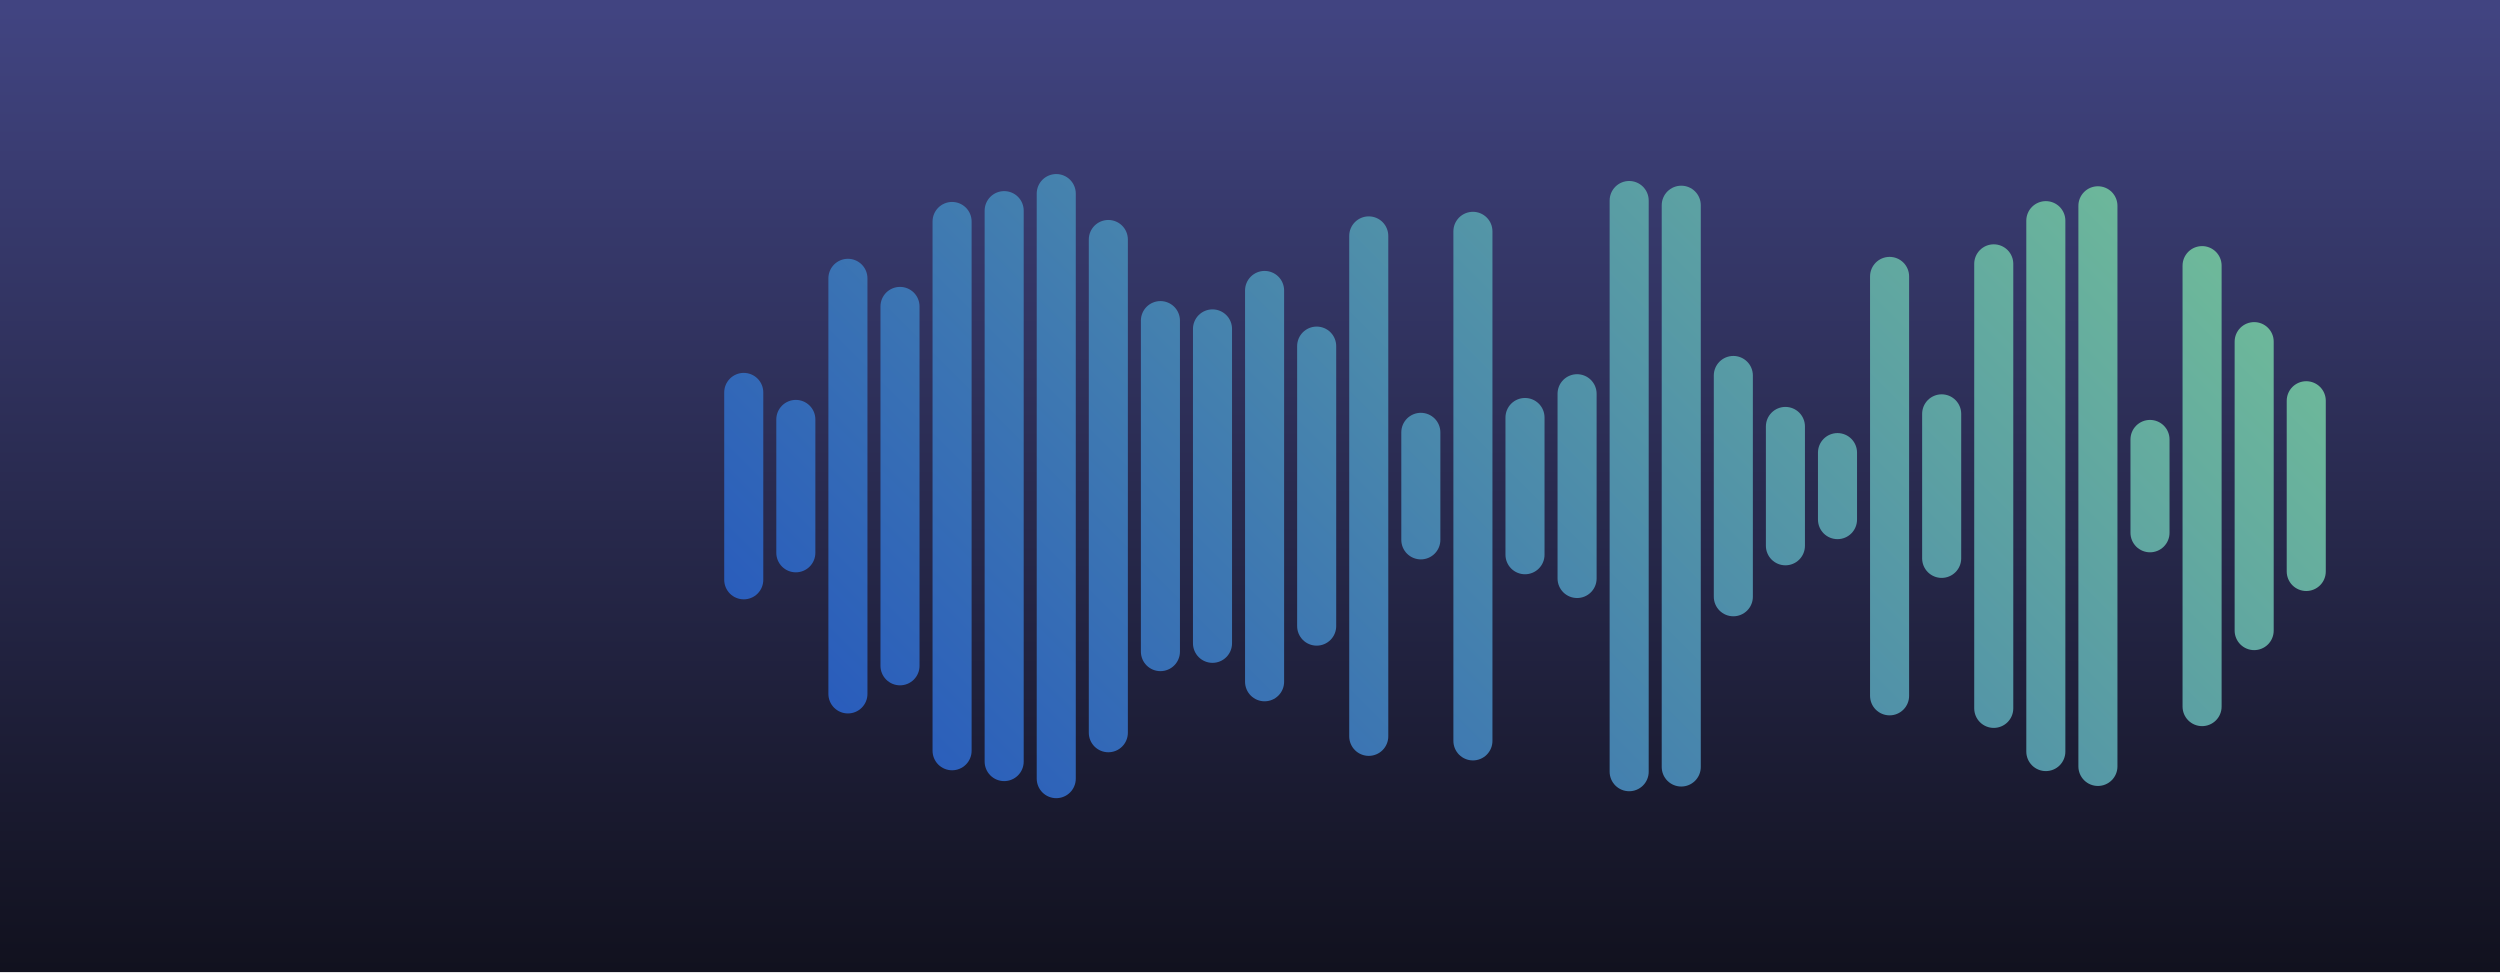
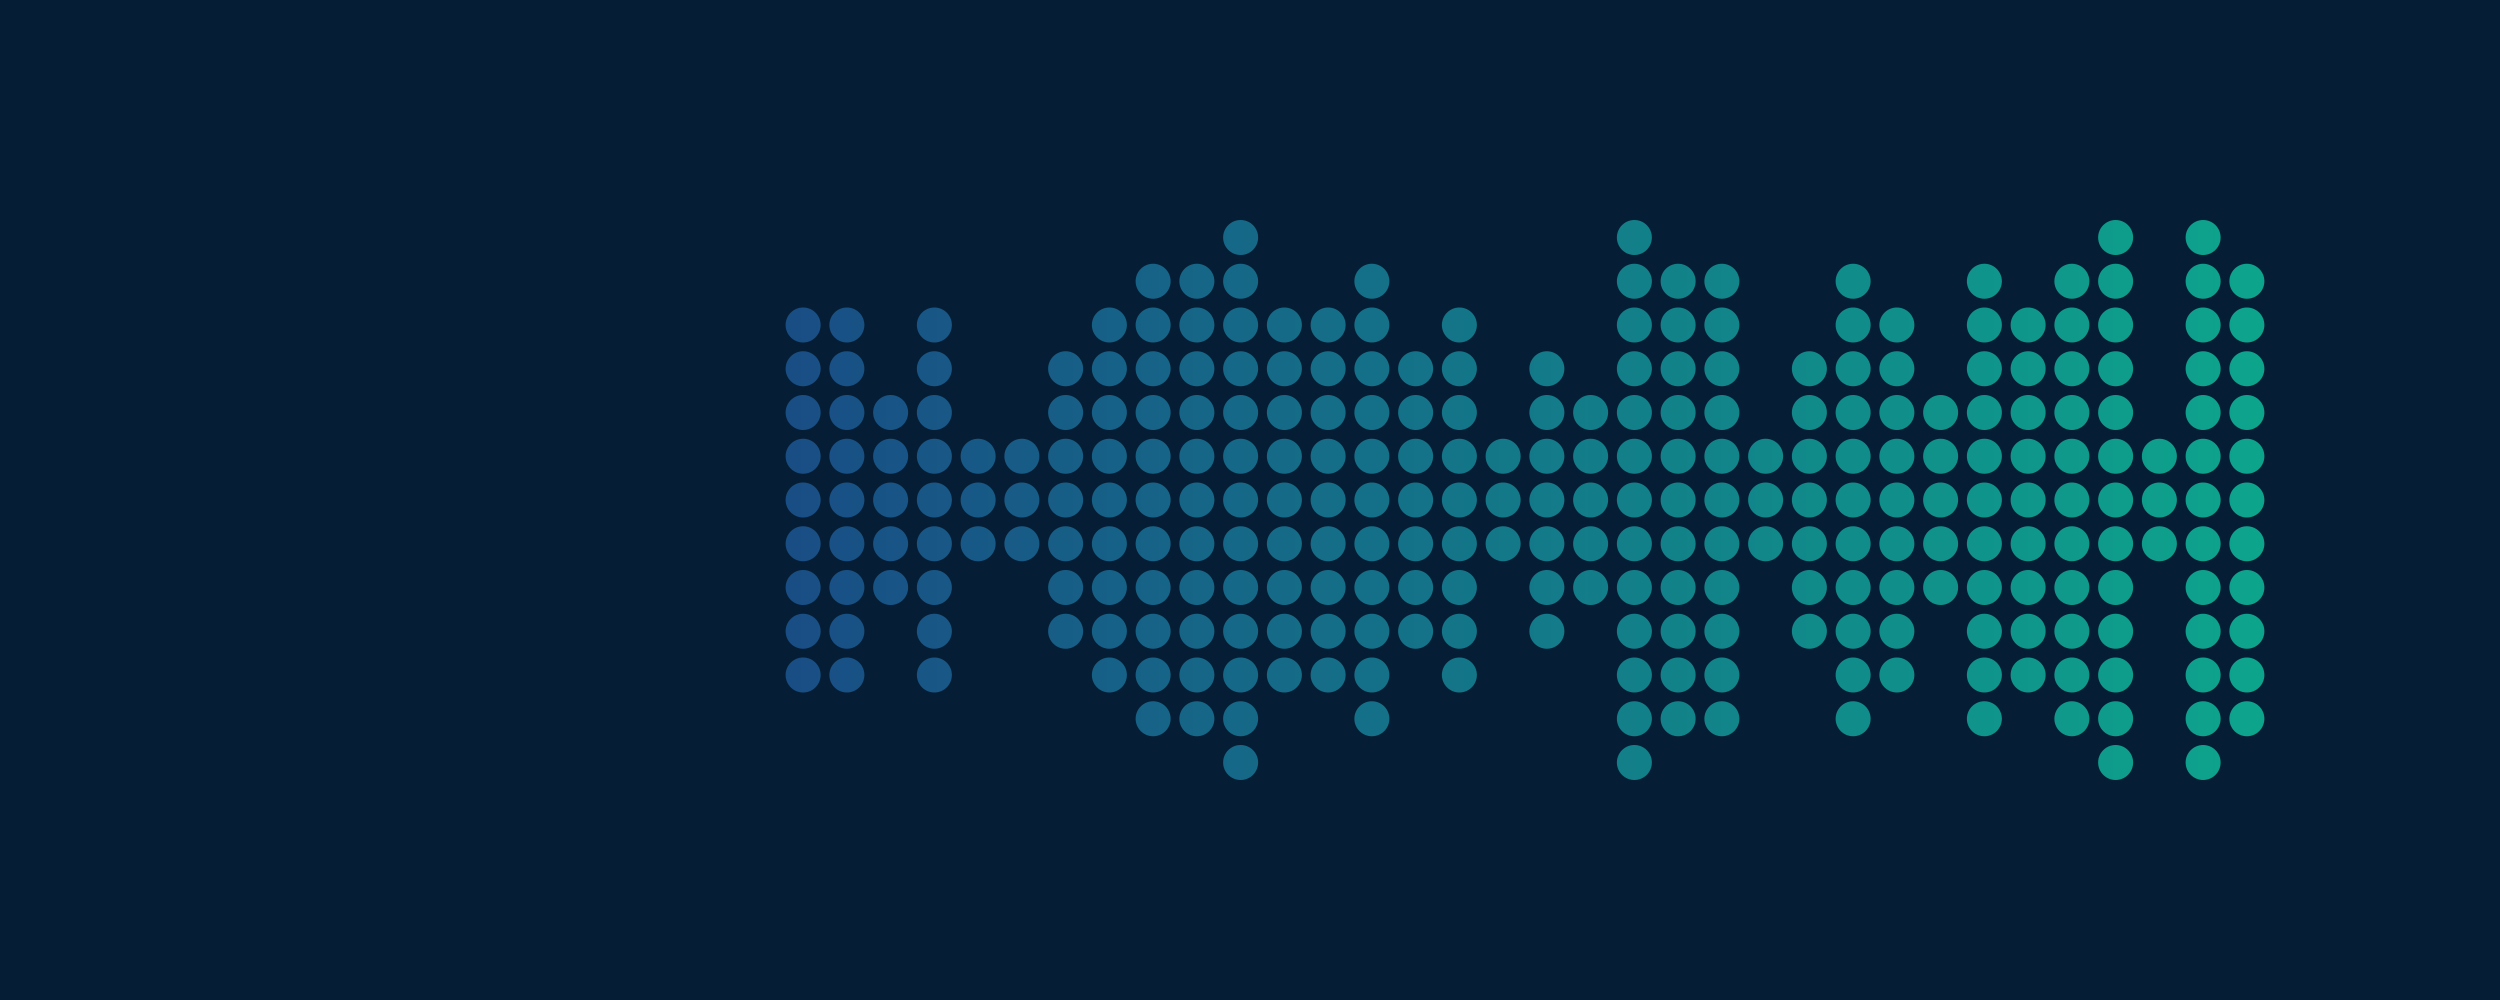
- <svg xmlns="http://www.w3.org/2000/svg" version="1.1" width="1440" height="560" preserveAspectRatio="none" viewBox="0 0 1440 560">
-   <g mask="url(&quot;#SvgjsMask10579&quot;)" fill="none">
-     <rect width="1440" height="560" x="0" y="0" fill="url(#SvgjsLinearGradient10580)" />
-     <g transform="translate(158.4, 0)" stroke-linecap="round" stroke="url(#SvgjsLinearGradient10581)">
-       <path d="M270 226.03 L270 333.97" stroke-width="22.5" />
-       <path d="M300 241.59 L300 318.41" stroke-width="22.5" />
-       <path d="M330 160.31 L330 399.69" stroke-width="22.5" />
-       <path d="M360 176.5 L360 383.5" stroke-width="22.5" />
-       <path d="M390 127.57 L390 432.43" stroke-width="22.5" />
-       <path d="M420 121.33 L420 438.67" stroke-width="22.5" />
-       <path d="M450 111.5 L450 448.5" stroke-width="22.5" />
-       <path d="M480 137.95 L480 422.05" stroke-width="22.5" />
-       <path d="M510 184.67 L510 375.33" stroke-width="22.5" />
-       <path d="M540 189.45 L540 370.55" stroke-width="22.5" />
-       <path d="M570 167.3 L570 392.7" stroke-width="22.5" />
-       <path d="M600 199.36 L600 360.64" stroke-width="22.5" />
-       <path d="M630 135.88 L630 424.13" stroke-width="22.5" />
-       <path d="M660 249.03 L660 310.96" stroke-width="22.5" />
-       <path d="M690 133.25 L690 426.75" stroke-width="22.5" />
-       <path d="M720 240.48 L720 319.52" stroke-width="22.5" />
-       <path d="M750 226.79 L750 333.21" stroke-width="22.5" />
-       <path d="M780 115.5 L780 444.5" stroke-width="22.5" />
-       <path d="M810 118.21 L810 441.79" stroke-width="22.5" />
-       <path d="M840 216.27 L840 343.73" stroke-width="22.5" />
-       <path d="M870 245.63 L870 314.37" stroke-width="22.5" />
-       <path d="M900 260.7 L900 299.3" stroke-width="22.5" />
-       <path d="M930 159.21 L930 400.79" stroke-width="22.5" />
-       <path d="M960 238.38 L960 321.62" stroke-width="22.5" />
-       <path d="M990 151.98 L990 408.02" stroke-width="22.5" />
-       <path d="M1020 127.1 L1020 432.9" stroke-width="22.5" />
-       <path d="M1050 118.54 L1050 441.46" stroke-width="22.5" />
-       <path d="M1080 253.12 L1080 306.88" stroke-width="22.5" />
-       <path d="M1110 153 L1110 407" stroke-width="22.5" />
-       <path d="M1140 196.78 L1140 363.22" stroke-width="22.5" />
-       <path d="M1170 230.83 L1170 329.17" stroke-width="22.5" />
+ <svg xmlns="http://www.w3.org/2000/svg" version="1.1" width="2000" height="800" preserveAspectRatio="none" viewBox="0 0 2000 800">
+   <g mask="url(&quot;#SvgjsMask1020&quot;)" fill="none">
+     <rect width="2000" height="800" x="0" y="0" fill="rgba(6, 30, 53, 1)" />
+     <g transform="translate(220, 0)">
+       <path d="M408.5 400 a14 14 0 1 0 28 0 a14 14 0 1 0 -28 0zM408.5 365 a14 14 0 1 0 28 0 a14 14 0 1 0 -28 0zM408.5 435 a14 14 0 1 0 28 0 a14 14 0 1 0 -28 0zM408.5 330 a14 14 0 1 0 28 0 a14 14 0 1 0 -28 0zM408.5 470 a14 14 0 1 0 28 0 a14 14 0 1 0 -28 0zM408.5 295 a14 14 0 1 0 28 0 a14 14 0 1 0 -28 0zM408.5 505 a14 14 0 1 0 28 0 a14 14 0 1 0 -28 0zM408.5 260 a14 14 0 1 0 28 0 a14 14 0 1 0 -28 0zM408.5 540 a14 14 0 1 0 28 0 a14 14 0 1 0 -28 0z" fill="url(#SvgjsLinearGradient1021)" />
+       <path d="M443.5 400 a14 14 0 1 0 28 0 a14 14 0 1 0 -28 0zM443.5 365 a14 14 0 1 0 28 0 a14 14 0 1 0 -28 0zM443.5 435 a14 14 0 1 0 28 0 a14 14 0 1 0 -28 0zM443.5 330 a14 14 0 1 0 28 0 a14 14 0 1 0 -28 0zM443.5 470 a14 14 0 1 0 28 0 a14 14 0 1 0 -28 0zM443.5 295 a14 14 0 1 0 28 0 a14 14 0 1 0 -28 0zM443.5 505 a14 14 0 1 0 28 0 a14 14 0 1 0 -28 0zM443.5 260 a14 14 0 1 0 28 0 a14 14 0 1 0 -28 0zM443.5 540 a14 14 0 1 0 28 0 a14 14 0 1 0 -28 0z" fill="url(#SvgjsLinearGradient1021)" />
+       <path d="M478.5 400 a14 14 0 1 0 28 0 a14 14 0 1 0 -28 0zM478.5 365 a14 14 0 1 0 28 0 a14 14 0 1 0 -28 0zM478.5 435 a14 14 0 1 0 28 0 a14 14 0 1 0 -28 0zM478.5 330 a14 14 0 1 0 28 0 a14 14 0 1 0 -28 0zM478.5 470 a14 14 0 1 0 28 0 a14 14 0 1 0 -28 0z" fill="url(#SvgjsLinearGradient1021)" />
+       <path d="M513.5 400 a14 14 0 1 0 28 0 a14 14 0 1 0 -28 0zM513.5 365 a14 14 0 1 0 28 0 a14 14 0 1 0 -28 0zM513.5 435 a14 14 0 1 0 28 0 a14 14 0 1 0 -28 0zM513.5 330 a14 14 0 1 0 28 0 a14 14 0 1 0 -28 0zM513.5 470 a14 14 0 1 0 28 0 a14 14 0 1 0 -28 0zM513.5 295 a14 14 0 1 0 28 0 a14 14 0 1 0 -28 0zM513.5 505 a14 14 0 1 0 28 0 a14 14 0 1 0 -28 0zM513.5 260 a14 14 0 1 0 28 0 a14 14 0 1 0 -28 0zM513.5 540 a14 14 0 1 0 28 0 a14 14 0 1 0 -28 0z" fill="url(#SvgjsLinearGradient1021)" />
+       <path d="M548.5 400 a14 14 0 1 0 28 0 a14 14 0 1 0 -28 0zM548.5 365 a14 14 0 1 0 28 0 a14 14 0 1 0 -28 0zM548.5 435 a14 14 0 1 0 28 0 a14 14 0 1 0 -28 0z" fill="url(#SvgjsLinearGradient1021)" />
+       <path d="M583.5 400 a14 14 0 1 0 28 0 a14 14 0 1 0 -28 0zM583.5 365 a14 14 0 1 0 28 0 a14 14 0 1 0 -28 0zM583.5 435 a14 14 0 1 0 28 0 a14 14 0 1 0 -28 0z" fill="url(#SvgjsLinearGradient1021)" />
+       <path d="M618.5 400 a14 14 0 1 0 28 0 a14 14 0 1 0 -28 0zM618.5 365 a14 14 0 1 0 28 0 a14 14 0 1 0 -28 0zM618.5 435 a14 14 0 1 0 28 0 a14 14 0 1 0 -28 0zM618.5 330 a14 14 0 1 0 28 0 a14 14 0 1 0 -28 0zM618.5 470 a14 14 0 1 0 28 0 a14 14 0 1 0 -28 0zM618.5 295 a14 14 0 1 0 28 0 a14 14 0 1 0 -28 0zM618.5 505 a14 14 0 1 0 28 0 a14 14 0 1 0 -28 0z" fill="url(#SvgjsLinearGradient1021)" />
+       <path d="M653.5 400 a14 14 0 1 0 28 0 a14 14 0 1 0 -28 0zM653.5 365 a14 14 0 1 0 28 0 a14 14 0 1 0 -28 0zM653.5 435 a14 14 0 1 0 28 0 a14 14 0 1 0 -28 0zM653.5 330 a14 14 0 1 0 28 0 a14 14 0 1 0 -28 0zM653.5 470 a14 14 0 1 0 28 0 a14 14 0 1 0 -28 0zM653.5 295 a14 14 0 1 0 28 0 a14 14 0 1 0 -28 0zM653.5 505 a14 14 0 1 0 28 0 a14 14 0 1 0 -28 0zM653.5 260 a14 14 0 1 0 28 0 a14 14 0 1 0 -28 0zM653.5 540 a14 14 0 1 0 28 0 a14 14 0 1 0 -28 0z" fill="url(#SvgjsLinearGradient1021)" />
+       <path d="M688.5 400 a14 14 0 1 0 28 0 a14 14 0 1 0 -28 0zM688.5 365 a14 14 0 1 0 28 0 a14 14 0 1 0 -28 0zM688.5 435 a14 14 0 1 0 28 0 a14 14 0 1 0 -28 0zM688.5 330 a14 14 0 1 0 28 0 a14 14 0 1 0 -28 0zM688.5 470 a14 14 0 1 0 28 0 a14 14 0 1 0 -28 0zM688.5 295 a14 14 0 1 0 28 0 a14 14 0 1 0 -28 0zM688.5 505 a14 14 0 1 0 28 0 a14 14 0 1 0 -28 0zM688.5 260 a14 14 0 1 0 28 0 a14 14 0 1 0 -28 0zM688.5 540 a14 14 0 1 0 28 0 a14 14 0 1 0 -28 0zM688.5 225 a14 14 0 1 0 28 0 a14 14 0 1 0 -28 0zM688.5 575 a14 14 0 1 0 28 0 a14 14 0 1 0 -28 0z" fill="url(#SvgjsLinearGradient1021)" />
+       <path d="M723.5 400 a14 14 0 1 0 28 0 a14 14 0 1 0 -28 0zM723.5 365 a14 14 0 1 0 28 0 a14 14 0 1 0 -28 0zM723.5 435 a14 14 0 1 0 28 0 a14 14 0 1 0 -28 0zM723.5 330 a14 14 0 1 0 28 0 a14 14 0 1 0 -28 0zM723.5 470 a14 14 0 1 0 28 0 a14 14 0 1 0 -28 0zM723.5 295 a14 14 0 1 0 28 0 a14 14 0 1 0 -28 0zM723.5 505 a14 14 0 1 0 28 0 a14 14 0 1 0 -28 0zM723.5 260 a14 14 0 1 0 28 0 a14 14 0 1 0 -28 0zM723.5 540 a14 14 0 1 0 28 0 a14 14 0 1 0 -28 0zM723.5 225 a14 14 0 1 0 28 0 a14 14 0 1 0 -28 0zM723.5 575 a14 14 0 1 0 28 0 a14 14 0 1 0 -28 0z" fill="url(#SvgjsLinearGradient1021)" />
+       <path d="M758.5 400 a14 14 0 1 0 28 0 a14 14 0 1 0 -28 0zM758.5 365 a14 14 0 1 0 28 0 a14 14 0 1 0 -28 0zM758.5 435 a14 14 0 1 0 28 0 a14 14 0 1 0 -28 0zM758.5 330 a14 14 0 1 0 28 0 a14 14 0 1 0 -28 0zM758.5 470 a14 14 0 1 0 28 0 a14 14 0 1 0 -28 0zM758.5 295 a14 14 0 1 0 28 0 a14 14 0 1 0 -28 0zM758.5 505 a14 14 0 1 0 28 0 a14 14 0 1 0 -28 0zM758.5 260 a14 14 0 1 0 28 0 a14 14 0 1 0 -28 0zM758.5 540 a14 14 0 1 0 28 0 a14 14 0 1 0 -28 0zM758.5 225 a14 14 0 1 0 28 0 a14 14 0 1 0 -28 0zM758.5 575 a14 14 0 1 0 28 0 a14 14 0 1 0 -28 0zM758.5 190 a14 14 0 1 0 28 0 a14 14 0 1 0 -28 0zM758.5 610 a14 14 0 1 0 28 0 a14 14 0 1 0 -28 0z" fill="url(#SvgjsLinearGradient1021)" />
+       <path d="M793.5 400 a14 14 0 1 0 28 0 a14 14 0 1 0 -28 0zM793.5 365 a14 14 0 1 0 28 0 a14 14 0 1 0 -28 0zM793.5 435 a14 14 0 1 0 28 0 a14 14 0 1 0 -28 0zM793.5 330 a14 14 0 1 0 28 0 a14 14 0 1 0 -28 0zM793.5 470 a14 14 0 1 0 28 0 a14 14 0 1 0 -28 0zM793.5 295 a14 14 0 1 0 28 0 a14 14 0 1 0 -28 0zM793.5 505 a14 14 0 1 0 28 0 a14 14 0 1 0 -28 0zM793.5 260 a14 14 0 1 0 28 0 a14 14 0 1 0 -28 0zM793.5 540 a14 14 0 1 0 28 0 a14 14 0 1 0 -28 0z" fill="url(#SvgjsLinearGradient1021)" />
+       <path d="M828.5 400 a14 14 0 1 0 28 0 a14 14 0 1 0 -28 0zM828.5 365 a14 14 0 1 0 28 0 a14 14 0 1 0 -28 0zM828.5 435 a14 14 0 1 0 28 0 a14 14 0 1 0 -28 0zM828.5 330 a14 14 0 1 0 28 0 a14 14 0 1 0 -28 0zM828.5 470 a14 14 0 1 0 28 0 a14 14 0 1 0 -28 0zM828.5 295 a14 14 0 1 0 28 0 a14 14 0 1 0 -28 0zM828.5 505 a14 14 0 1 0 28 0 a14 14 0 1 0 -28 0zM828.5 260 a14 14 0 1 0 28 0 a14 14 0 1 0 -28 0zM828.5 540 a14 14 0 1 0 28 0 a14 14 0 1 0 -28 0z" fill="url(#SvgjsLinearGradient1021)" />
+       <path d="M863.5 400 a14 14 0 1 0 28 0 a14 14 0 1 0 -28 0zM863.5 365 a14 14 0 1 0 28 0 a14 14 0 1 0 -28 0zM863.5 435 a14 14 0 1 0 28 0 a14 14 0 1 0 -28 0zM863.5 330 a14 14 0 1 0 28 0 a14 14 0 1 0 -28 0zM863.5 470 a14 14 0 1 0 28 0 a14 14 0 1 0 -28 0zM863.5 295 a14 14 0 1 0 28 0 a14 14 0 1 0 -28 0zM863.5 505 a14 14 0 1 0 28 0 a14 14 0 1 0 -28 0zM863.5 260 a14 14 0 1 0 28 0 a14 14 0 1 0 -28 0zM863.5 540 a14 14 0 1 0 28 0 a14 14 0 1 0 -28 0zM863.5 225 a14 14 0 1 0 28 0 a14 14 0 1 0 -28 0zM863.5 575 a14 14 0 1 0 28 0 a14 14 0 1 0 -28 0z" fill="url(#SvgjsLinearGradient1021)" />
+       <path d="M898.5 400 a14 14 0 1 0 28 0 a14 14 0 1 0 -28 0zM898.5 365 a14 14 0 1 0 28 0 a14 14 0 1 0 -28 0zM898.5 435 a14 14 0 1 0 28 0 a14 14 0 1 0 -28 0zM898.5 330 a14 14 0 1 0 28 0 a14 14 0 1 0 -28 0zM898.5 470 a14 14 0 1 0 28 0 a14 14 0 1 0 -28 0zM898.5 295 a14 14 0 1 0 28 0 a14 14 0 1 0 -28 0zM898.5 505 a14 14 0 1 0 28 0 a14 14 0 1 0 -28 0z" fill="url(#SvgjsLinearGradient1021)" />
+       <path d="M933.5 400 a14 14 0 1 0 28 0 a14 14 0 1 0 -28 0zM933.5 365 a14 14 0 1 0 28 0 a14 14 0 1 0 -28 0zM933.5 435 a14 14 0 1 0 28 0 a14 14 0 1 0 -28 0zM933.5 330 a14 14 0 1 0 28 0 a14 14 0 1 0 -28 0zM933.5 470 a14 14 0 1 0 28 0 a14 14 0 1 0 -28 0zM933.5 295 a14 14 0 1 0 28 0 a14 14 0 1 0 -28 0zM933.5 505 a14 14 0 1 0 28 0 a14 14 0 1 0 -28 0zM933.5 260 a14 14 0 1 0 28 0 a14 14 0 1 0 -28 0zM933.5 540 a14 14 0 1 0 28 0 a14 14 0 1 0 -28 0z" fill="url(#SvgjsLinearGradient1021)" />
+       <path d="M968.5 400 a14 14 0 1 0 28 0 a14 14 0 1 0 -28 0zM968.5 365 a14 14 0 1 0 28 0 a14 14 0 1 0 -28 0zM968.5 435 a14 14 0 1 0 28 0 a14 14 0 1 0 -28 0z" fill="url(#SvgjsLinearGradient1021)" />
+       <path d="M1003.5 400 a14 14 0 1 0 28 0 a14 14 0 1 0 -28 0zM1003.5 365 a14 14 0 1 0 28 0 a14 14 0 1 0 -28 0zM1003.5 435 a14 14 0 1 0 28 0 a14 14 0 1 0 -28 0zM1003.5 330 a14 14 0 1 0 28 0 a14 14 0 1 0 -28 0zM1003.5 470 a14 14 0 1 0 28 0 a14 14 0 1 0 -28 0zM1003.5 295 a14 14 0 1 0 28 0 a14 14 0 1 0 -28 0zM1003.5 505 a14 14 0 1 0 28 0 a14 14 0 1 0 -28 0z" fill="url(#SvgjsLinearGradient1021)" />
+       <path d="M1038.5 400 a14 14 0 1 0 28 0 a14 14 0 1 0 -28 0zM1038.5 365 a14 14 0 1 0 28 0 a14 14 0 1 0 -28 0zM1038.5 435 a14 14 0 1 0 28 0 a14 14 0 1 0 -28 0zM1038.5 330 a14 14 0 1 0 28 0 a14 14 0 1 0 -28 0zM1038.5 470 a14 14 0 1 0 28 0 a14 14 0 1 0 -28 0z" fill="url(#SvgjsLinearGradient1021)" />
+       <path d="M1073.5 400 a14 14 0 1 0 28 0 a14 14 0 1 0 -28 0zM1073.5 365 a14 14 0 1 0 28 0 a14 14 0 1 0 -28 0zM1073.5 435 a14 14 0 1 0 28 0 a14 14 0 1 0 -28 0zM1073.5 330 a14 14 0 1 0 28 0 a14 14 0 1 0 -28 0zM1073.5 470 a14 14 0 1 0 28 0 a14 14 0 1 0 -28 0zM1073.5 295 a14 14 0 1 0 28 0 a14 14 0 1 0 -28 0zM1073.5 505 a14 14 0 1 0 28 0 a14 14 0 1 0 -28 0zM1073.5 260 a14 14 0 1 0 28 0 a14 14 0 1 0 -28 0zM1073.5 540 a14 14 0 1 0 28 0 a14 14 0 1 0 -28 0zM1073.5 225 a14 14 0 1 0 28 0 a14 14 0 1 0 -28 0zM1073.5 575 a14 14 0 1 0 28 0 a14 14 0 1 0 -28 0zM1073.5 190 a14 14 0 1 0 28 0 a14 14 0 1 0 -28 0zM1073.5 610 a14 14 0 1 0 28 0 a14 14 0 1 0 -28 0z" fill="url(#SvgjsLinearGradient1021)" />
+       <path d="M1108.5 400 a14 14 0 1 0 28 0 a14 14 0 1 0 -28 0zM1108.5 365 a14 14 0 1 0 28 0 a14 14 0 1 0 -28 0zM1108.5 435 a14 14 0 1 0 28 0 a14 14 0 1 0 -28 0zM1108.5 330 a14 14 0 1 0 28 0 a14 14 0 1 0 -28 0zM1108.5 470 a14 14 0 1 0 28 0 a14 14 0 1 0 -28 0zM1108.5 295 a14 14 0 1 0 28 0 a14 14 0 1 0 -28 0zM1108.5 505 a14 14 0 1 0 28 0 a14 14 0 1 0 -28 0zM1108.5 260 a14 14 0 1 0 28 0 a14 14 0 1 0 -28 0zM1108.5 540 a14 14 0 1 0 28 0 a14 14 0 1 0 -28 0zM1108.5 225 a14 14 0 1 0 28 0 a14 14 0 1 0 -28 0zM1108.5 575 a14 14 0 1 0 28 0 a14 14 0 1 0 -28 0z" fill="url(#SvgjsLinearGradient1021)" />
+       <path d="M1143.5 400 a14 14 0 1 0 28 0 a14 14 0 1 0 -28 0zM1143.5 365 a14 14 0 1 0 28 0 a14 14 0 1 0 -28 0zM1143.5 435 a14 14 0 1 0 28 0 a14 14 0 1 0 -28 0zM1143.5 330 a14 14 0 1 0 28 0 a14 14 0 1 0 -28 0zM1143.5 470 a14 14 0 1 0 28 0 a14 14 0 1 0 -28 0zM1143.5 295 a14 14 0 1 0 28 0 a14 14 0 1 0 -28 0zM1143.5 505 a14 14 0 1 0 28 0 a14 14 0 1 0 -28 0zM1143.5 260 a14 14 0 1 0 28 0 a14 14 0 1 0 -28 0zM1143.5 540 a14 14 0 1 0 28 0 a14 14 0 1 0 -28 0zM1143.5 225 a14 14 0 1 0 28 0 a14 14 0 1 0 -28 0zM1143.5 575 a14 14 0 1 0 28 0 a14 14 0 1 0 -28 0z" fill="url(#SvgjsLinearGradient1021)" />
+       <path d="M1178.5 400 a14 14 0 1 0 28 0 a14 14 0 1 0 -28 0zM1178.5 365 a14 14 0 1 0 28 0 a14 14 0 1 0 -28 0zM1178.5 435 a14 14 0 1 0 28 0 a14 14 0 1 0 -28 0z" fill="url(#SvgjsLinearGradient1021)" />
+       <path d="M1213.5 400 a14 14 0 1 0 28 0 a14 14 0 1 0 -28 0zM1213.5 365 a14 14 0 1 0 28 0 a14 14 0 1 0 -28 0zM1213.5 435 a14 14 0 1 0 28 0 a14 14 0 1 0 -28 0zM1213.5 330 a14 14 0 1 0 28 0 a14 14 0 1 0 -28 0zM1213.5 470 a14 14 0 1 0 28 0 a14 14 0 1 0 -28 0zM1213.5 295 a14 14 0 1 0 28 0 a14 14 0 1 0 -28 0zM1213.5 505 a14 14 0 1 0 28 0 a14 14 0 1 0 -28 0z" fill="url(#SvgjsLinearGradient1021)" />
+       <path d="M1248.5 400 a14 14 0 1 0 28 0 a14 14 0 1 0 -28 0zM1248.5 365 a14 14 0 1 0 28 0 a14 14 0 1 0 -28 0zM1248.5 435 a14 14 0 1 0 28 0 a14 14 0 1 0 -28 0zM1248.5 330 a14 14 0 1 0 28 0 a14 14 0 1 0 -28 0zM1248.5 470 a14 14 0 1 0 28 0 a14 14 0 1 0 -28 0zM1248.5 295 a14 14 0 1 0 28 0 a14 14 0 1 0 -28 0zM1248.5 505 a14 14 0 1 0 28 0 a14 14 0 1 0 -28 0zM1248.5 260 a14 14 0 1 0 28 0 a14 14 0 1 0 -28 0zM1248.5 540 a14 14 0 1 0 28 0 a14 14 0 1 0 -28 0zM1248.5 225 a14 14 0 1 0 28 0 a14 14 0 1 0 -28 0zM1248.5 575 a14 14 0 1 0 28 0 a14 14 0 1 0 -28 0z" fill="url(#SvgjsLinearGradient1021)" />
+       <path d="M1283.5 400 a14 14 0 1 0 28 0 a14 14 0 1 0 -28 0zM1283.5 365 a14 14 0 1 0 28 0 a14 14 0 1 0 -28 0zM1283.5 435 a14 14 0 1 0 28 0 a14 14 0 1 0 -28 0zM1283.5 330 a14 14 0 1 0 28 0 a14 14 0 1 0 -28 0zM1283.5 470 a14 14 0 1 0 28 0 a14 14 0 1 0 -28 0zM1283.5 295 a14 14 0 1 0 28 0 a14 14 0 1 0 -28 0zM1283.5 505 a14 14 0 1 0 28 0 a14 14 0 1 0 -28 0zM1283.5 260 a14 14 0 1 0 28 0 a14 14 0 1 0 -28 0zM1283.5 540 a14 14 0 1 0 28 0 a14 14 0 1 0 -28 0z" fill="url(#SvgjsLinearGradient1021)" />
+       <path d="M1318.5 400 a14 14 0 1 0 28 0 a14 14 0 1 0 -28 0zM1318.5 365 a14 14 0 1 0 28 0 a14 14 0 1 0 -28 0zM1318.5 435 a14 14 0 1 0 28 0 a14 14 0 1 0 -28 0zM1318.5 330 a14 14 0 1 0 28 0 a14 14 0 1 0 -28 0zM1318.5 470 a14 14 0 1 0 28 0 a14 14 0 1 0 -28 0z" fill="url(#SvgjsLinearGradient1021)" />
+       <path d="M1353.5 400 a14 14 0 1 0 28 0 a14 14 0 1 0 -28 0zM1353.5 365 a14 14 0 1 0 28 0 a14 14 0 1 0 -28 0zM1353.5 435 a14 14 0 1 0 28 0 a14 14 0 1 0 -28 0zM1353.5 330 a14 14 0 1 0 28 0 a14 14 0 1 0 -28 0zM1353.5 470 a14 14 0 1 0 28 0 a14 14 0 1 0 -28 0zM1353.5 295 a14 14 0 1 0 28 0 a14 14 0 1 0 -28 0zM1353.5 505 a14 14 0 1 0 28 0 a14 14 0 1 0 -28 0zM1353.5 260 a14 14 0 1 0 28 0 a14 14 0 1 0 -28 0zM1353.5 540 a14 14 0 1 0 28 0 a14 14 0 1 0 -28 0zM1353.5 225 a14 14 0 1 0 28 0 a14 14 0 1 0 -28 0zM1353.5 575 a14 14 0 1 0 28 0 a14 14 0 1 0 -28 0z" fill="url(#SvgjsLinearGradient1021)" />
+       <path d="M1388.5 400 a14 14 0 1 0 28 0 a14 14 0 1 0 -28 0zM1388.5 365 a14 14 0 1 0 28 0 a14 14 0 1 0 -28 0zM1388.5 435 a14 14 0 1 0 28 0 a14 14 0 1 0 -28 0zM1388.5 330 a14 14 0 1 0 28 0 a14 14 0 1 0 -28 0zM1388.5 470 a14 14 0 1 0 28 0 a14 14 0 1 0 -28 0zM1388.5 295 a14 14 0 1 0 28 0 a14 14 0 1 0 -28 0zM1388.5 505 a14 14 0 1 0 28 0 a14 14 0 1 0 -28 0zM1388.5 260 a14 14 0 1 0 28 0 a14 14 0 1 0 -28 0zM1388.5 540 a14 14 0 1 0 28 0 a14 14 0 1 0 -28 0z" fill="url(#SvgjsLinearGradient1021)" />
+       <path d="M1423.5 400 a14 14 0 1 0 28 0 a14 14 0 1 0 -28 0zM1423.5 365 a14 14 0 1 0 28 0 a14 14 0 1 0 -28 0zM1423.5 435 a14 14 0 1 0 28 0 a14 14 0 1 0 -28 0zM1423.5 330 a14 14 0 1 0 28 0 a14 14 0 1 0 -28 0zM1423.5 470 a14 14 0 1 0 28 0 a14 14 0 1 0 -28 0zM1423.5 295 a14 14 0 1 0 28 0 a14 14 0 1 0 -28 0zM1423.5 505 a14 14 0 1 0 28 0 a14 14 0 1 0 -28 0zM1423.5 260 a14 14 0 1 0 28 0 a14 14 0 1 0 -28 0zM1423.5 540 a14 14 0 1 0 28 0 a14 14 0 1 0 -28 0zM1423.5 225 a14 14 0 1 0 28 0 a14 14 0 1 0 -28 0zM1423.5 575 a14 14 0 1 0 28 0 a14 14 0 1 0 -28 0z" fill="url(#SvgjsLinearGradient1021)" />
+       <path d="M1458.5 400 a14 14 0 1 0 28 0 a14 14 0 1 0 -28 0zM1458.5 365 a14 14 0 1 0 28 0 a14 14 0 1 0 -28 0zM1458.5 435 a14 14 0 1 0 28 0 a14 14 0 1 0 -28 0zM1458.5 330 a14 14 0 1 0 28 0 a14 14 0 1 0 -28 0zM1458.5 470 a14 14 0 1 0 28 0 a14 14 0 1 0 -28 0zM1458.5 295 a14 14 0 1 0 28 0 a14 14 0 1 0 -28 0zM1458.5 505 a14 14 0 1 0 28 0 a14 14 0 1 0 -28 0zM1458.5 260 a14 14 0 1 0 28 0 a14 14 0 1 0 -28 0zM1458.5 540 a14 14 0 1 0 28 0 a14 14 0 1 0 -28 0zM1458.5 225 a14 14 0 1 0 28 0 a14 14 0 1 0 -28 0zM1458.5 575 a14 14 0 1 0 28 0 a14 14 0 1 0 -28 0zM1458.5 190 a14 14 0 1 0 28 0 a14 14 0 1 0 -28 0zM1458.5 610 a14 14 0 1 0 28 0 a14 14 0 1 0 -28 0z" fill="url(#SvgjsLinearGradient1021)" />
+       <path d="M1493.5 400 a14 14 0 1 0 28 0 a14 14 0 1 0 -28 0zM1493.5 365 a14 14 0 1 0 28 0 a14 14 0 1 0 -28 0zM1493.5 435 a14 14 0 1 0 28 0 a14 14 0 1 0 -28 0z" fill="url(#SvgjsLinearGradient1021)" />
+       <path d="M1528.5 400 a14 14 0 1 0 28 0 a14 14 0 1 0 -28 0zM1528.5 365 a14 14 0 1 0 28 0 a14 14 0 1 0 -28 0zM1528.5 435 a14 14 0 1 0 28 0 a14 14 0 1 0 -28 0zM1528.5 330 a14 14 0 1 0 28 0 a14 14 0 1 0 -28 0zM1528.5 470 a14 14 0 1 0 28 0 a14 14 0 1 0 -28 0zM1528.5 295 a14 14 0 1 0 28 0 a14 14 0 1 0 -28 0zM1528.5 505 a14 14 0 1 0 28 0 a14 14 0 1 0 -28 0zM1528.5 260 a14 14 0 1 0 28 0 a14 14 0 1 0 -28 0zM1528.5 540 a14 14 0 1 0 28 0 a14 14 0 1 0 -28 0zM1528.5 225 a14 14 0 1 0 28 0 a14 14 0 1 0 -28 0zM1528.5 575 a14 14 0 1 0 28 0 a14 14 0 1 0 -28 0zM1528.5 190 a14 14 0 1 0 28 0 a14 14 0 1 0 -28 0zM1528.5 610 a14 14 0 1 0 28 0 a14 14 0 1 0 -28 0z" fill="url(#SvgjsLinearGradient1021)" />
+       <path d="M1563.5 400 a14 14 0 1 0 28 0 a14 14 0 1 0 -28 0zM1563.5 365 a14 14 0 1 0 28 0 a14 14 0 1 0 -28 0zM1563.5 435 a14 14 0 1 0 28 0 a14 14 0 1 0 -28 0zM1563.5 330 a14 14 0 1 0 28 0 a14 14 0 1 0 -28 0zM1563.5 470 a14 14 0 1 0 28 0 a14 14 0 1 0 -28 0zM1563.5 295 a14 14 0 1 0 28 0 a14 14 0 1 0 -28 0zM1563.5 505 a14 14 0 1 0 28 0 a14 14 0 1 0 -28 0zM1563.5 260 a14 14 0 1 0 28 0 a14 14 0 1 0 -28 0zM1563.5 540 a14 14 0 1 0 28 0 a14 14 0 1 0 -28 0zM1563.5 225 a14 14 0 1 0 28 0 a14 14 0 1 0 -28 0zM1563.5 575 a14 14 0 1 0 28 0 a14 14 0 1 0 -28 0z" fill="url(#SvgjsLinearGradient1021)" />
    </g>
  </g>
  <defs>
-     <mask id="SvgjsMask10579">
-       <rect width="1440" height="560" fill="#ffffff" />
+     <mask id="SvgjsMask1020">
+       <rect width="2000" height="800" fill="#ffffff" />
    </mask>
-     <linearGradient x1="50%" y1="100%" x2="50%" y2="0%" gradientUnits="userSpaceOnUse" id="SvgjsLinearGradient10580">
-       <stop stop-color="rgba(17, 17, 30, 1)" offset="0" />
-       <stop stop-color="rgba(65, 68, 129, 1)" offset="0.99" />
+     <linearGradient x1="400" y1="400" x2="1600" y2="400" gradientUnits="userSpaceOnUse" id="SvgjsLinearGradient1021">
+       <stop stop-color="rgba(25, 77, 133, 1)" offset="0" />
+       <stop stop-color="rgba(13, 165, 140, 1)" offset="1" />
    </linearGradient>
-     <linearGradient x1="390.021" y1="610.016" x2="1049.979" y2="-50.016" gradientUnits="userSpaceOnUse" id="SvgjsLinearGradient10581">
-       <stop stop-color="rgba(33, 81, 192, 1)" offset="0" />
-       <stop stop-color="rgba(118, 196, 150, 1)" offset="1" />
-     </linearGradient>
+     <path d="M-14 0 a14 14 0 1 0 28 0 a14 14 0 1 0 -28 0zM-14 35 a14 14 0 1 0 28 0 a14 14 0 1 0 -28 0zM-14 -35 a14 14 0 1 0 28 0 a14 14 0 1 0 -28 0z" />
+     <path d="M-14 0 a14 14 0 1 0 28 0 a14 14 0 1 0 -28 0zM-14 35 a14 14 0 1 0 28 0 a14 14 0 1 0 -28 0zM-14 -35 a14 14 0 1 0 28 0 a14 14 0 1 0 -28 0zM-14 70 a14 14 0 1 0 28 0 a14 14 0 1 0 -28 0zM-14 -70 a14 14 0 1 0 28 0 a14 14 0 1 0 -28 0z" />
+     <path d="M-14 0 a14 14 0 1 0 28 0 a14 14 0 1 0 -28 0zM-14 35 a14 14 0 1 0 28 0 a14 14 0 1 0 -28 0zM-14 -35 a14 14 0 1 0 28 0 a14 14 0 1 0 -28 0zM-14 70 a14 14 0 1 0 28 0 a14 14 0 1 0 -28 0zM-14 -70 a14 14 0 1 0 28 0 a14 14 0 1 0 -28 0zM-14 105 a14 14 0 1 0 28 0 a14 14 0 1 0 -28 0zM-14 -105 a14 14 0 1 0 28 0 a14 14 0 1 0 -28 0z" />
+     <path d="M-14 0 a14 14 0 1 0 28 0 a14 14 0 1 0 -28 0zM-14 35 a14 14 0 1 0 28 0 a14 14 0 1 0 -28 0zM-14 -35 a14 14 0 1 0 28 0 a14 14 0 1 0 -28 0zM-14 70 a14 14 0 1 0 28 0 a14 14 0 1 0 -28 0zM-14 -70 a14 14 0 1 0 28 0 a14 14 0 1 0 -28 0zM-14 105 a14 14 0 1 0 28 0 a14 14 0 1 0 -28 0zM-14 -105 a14 14 0 1 0 28 0 a14 14 0 1 0 -28 0zM-14 140 a14 14 0 1 0 28 0 a14 14 0 1 0 -28 0zM-14 -140 a14 14 0 1 0 28 0 a14 14 0 1 0 -28 0z" />
+     <path d="M-14 0 a14 14 0 1 0 28 0 a14 14 0 1 0 -28 0zM-14 35 a14 14 0 1 0 28 0 a14 14 0 1 0 -28 0zM-14 -35 a14 14 0 1 0 28 0 a14 14 0 1 0 -28 0zM-14 70 a14 14 0 1 0 28 0 a14 14 0 1 0 -28 0zM-14 -70 a14 14 0 1 0 28 0 a14 14 0 1 0 -28 0zM-14 105 a14 14 0 1 0 28 0 a14 14 0 1 0 -28 0zM-14 -105 a14 14 0 1 0 28 0 a14 14 0 1 0 -28 0zM-14 140 a14 14 0 1 0 28 0 a14 14 0 1 0 -28 0zM-14 -140 a14 14 0 1 0 28 0 a14 14 0 1 0 -28 0zM-14 175 a14 14 0 1 0 28 0 a14 14 0 1 0 -28 0zM-14 -175 a14 14 0 1 0 28 0 a14 14 0 1 0 -28 0z" />
+     <path d="M-14 0 a14 14 0 1 0 28 0 a14 14 0 1 0 -28 0zM-14 35 a14 14 0 1 0 28 0 a14 14 0 1 0 -28 0zM-14 -35 a14 14 0 1 0 28 0 a14 14 0 1 0 -28 0zM-14 70 a14 14 0 1 0 28 0 a14 14 0 1 0 -28 0zM-14 -70 a14 14 0 1 0 28 0 a14 14 0 1 0 -28 0zM-14 105 a14 14 0 1 0 28 0 a14 14 0 1 0 -28 0zM-14 -105 a14 14 0 1 0 28 0 a14 14 0 1 0 -28 0zM-14 140 a14 14 0 1 0 28 0 a14 14 0 1 0 -28 0zM-14 -140 a14 14 0 1 0 28 0 a14 14 0 1 0 -28 0zM-14 175 a14 14 0 1 0 28 0 a14 14 0 1 0 -28 0zM-14 -175 a14 14 0 1 0 28 0 a14 14 0 1 0 -28 0zM-14 210 a14 14 0 1 0 28 0 a14 14 0 1 0 -28 0zM-14 -210 a14 14 0 1 0 28 0 a14 14 0 1 0 -28 0z" />
  </defs>
</svg>
